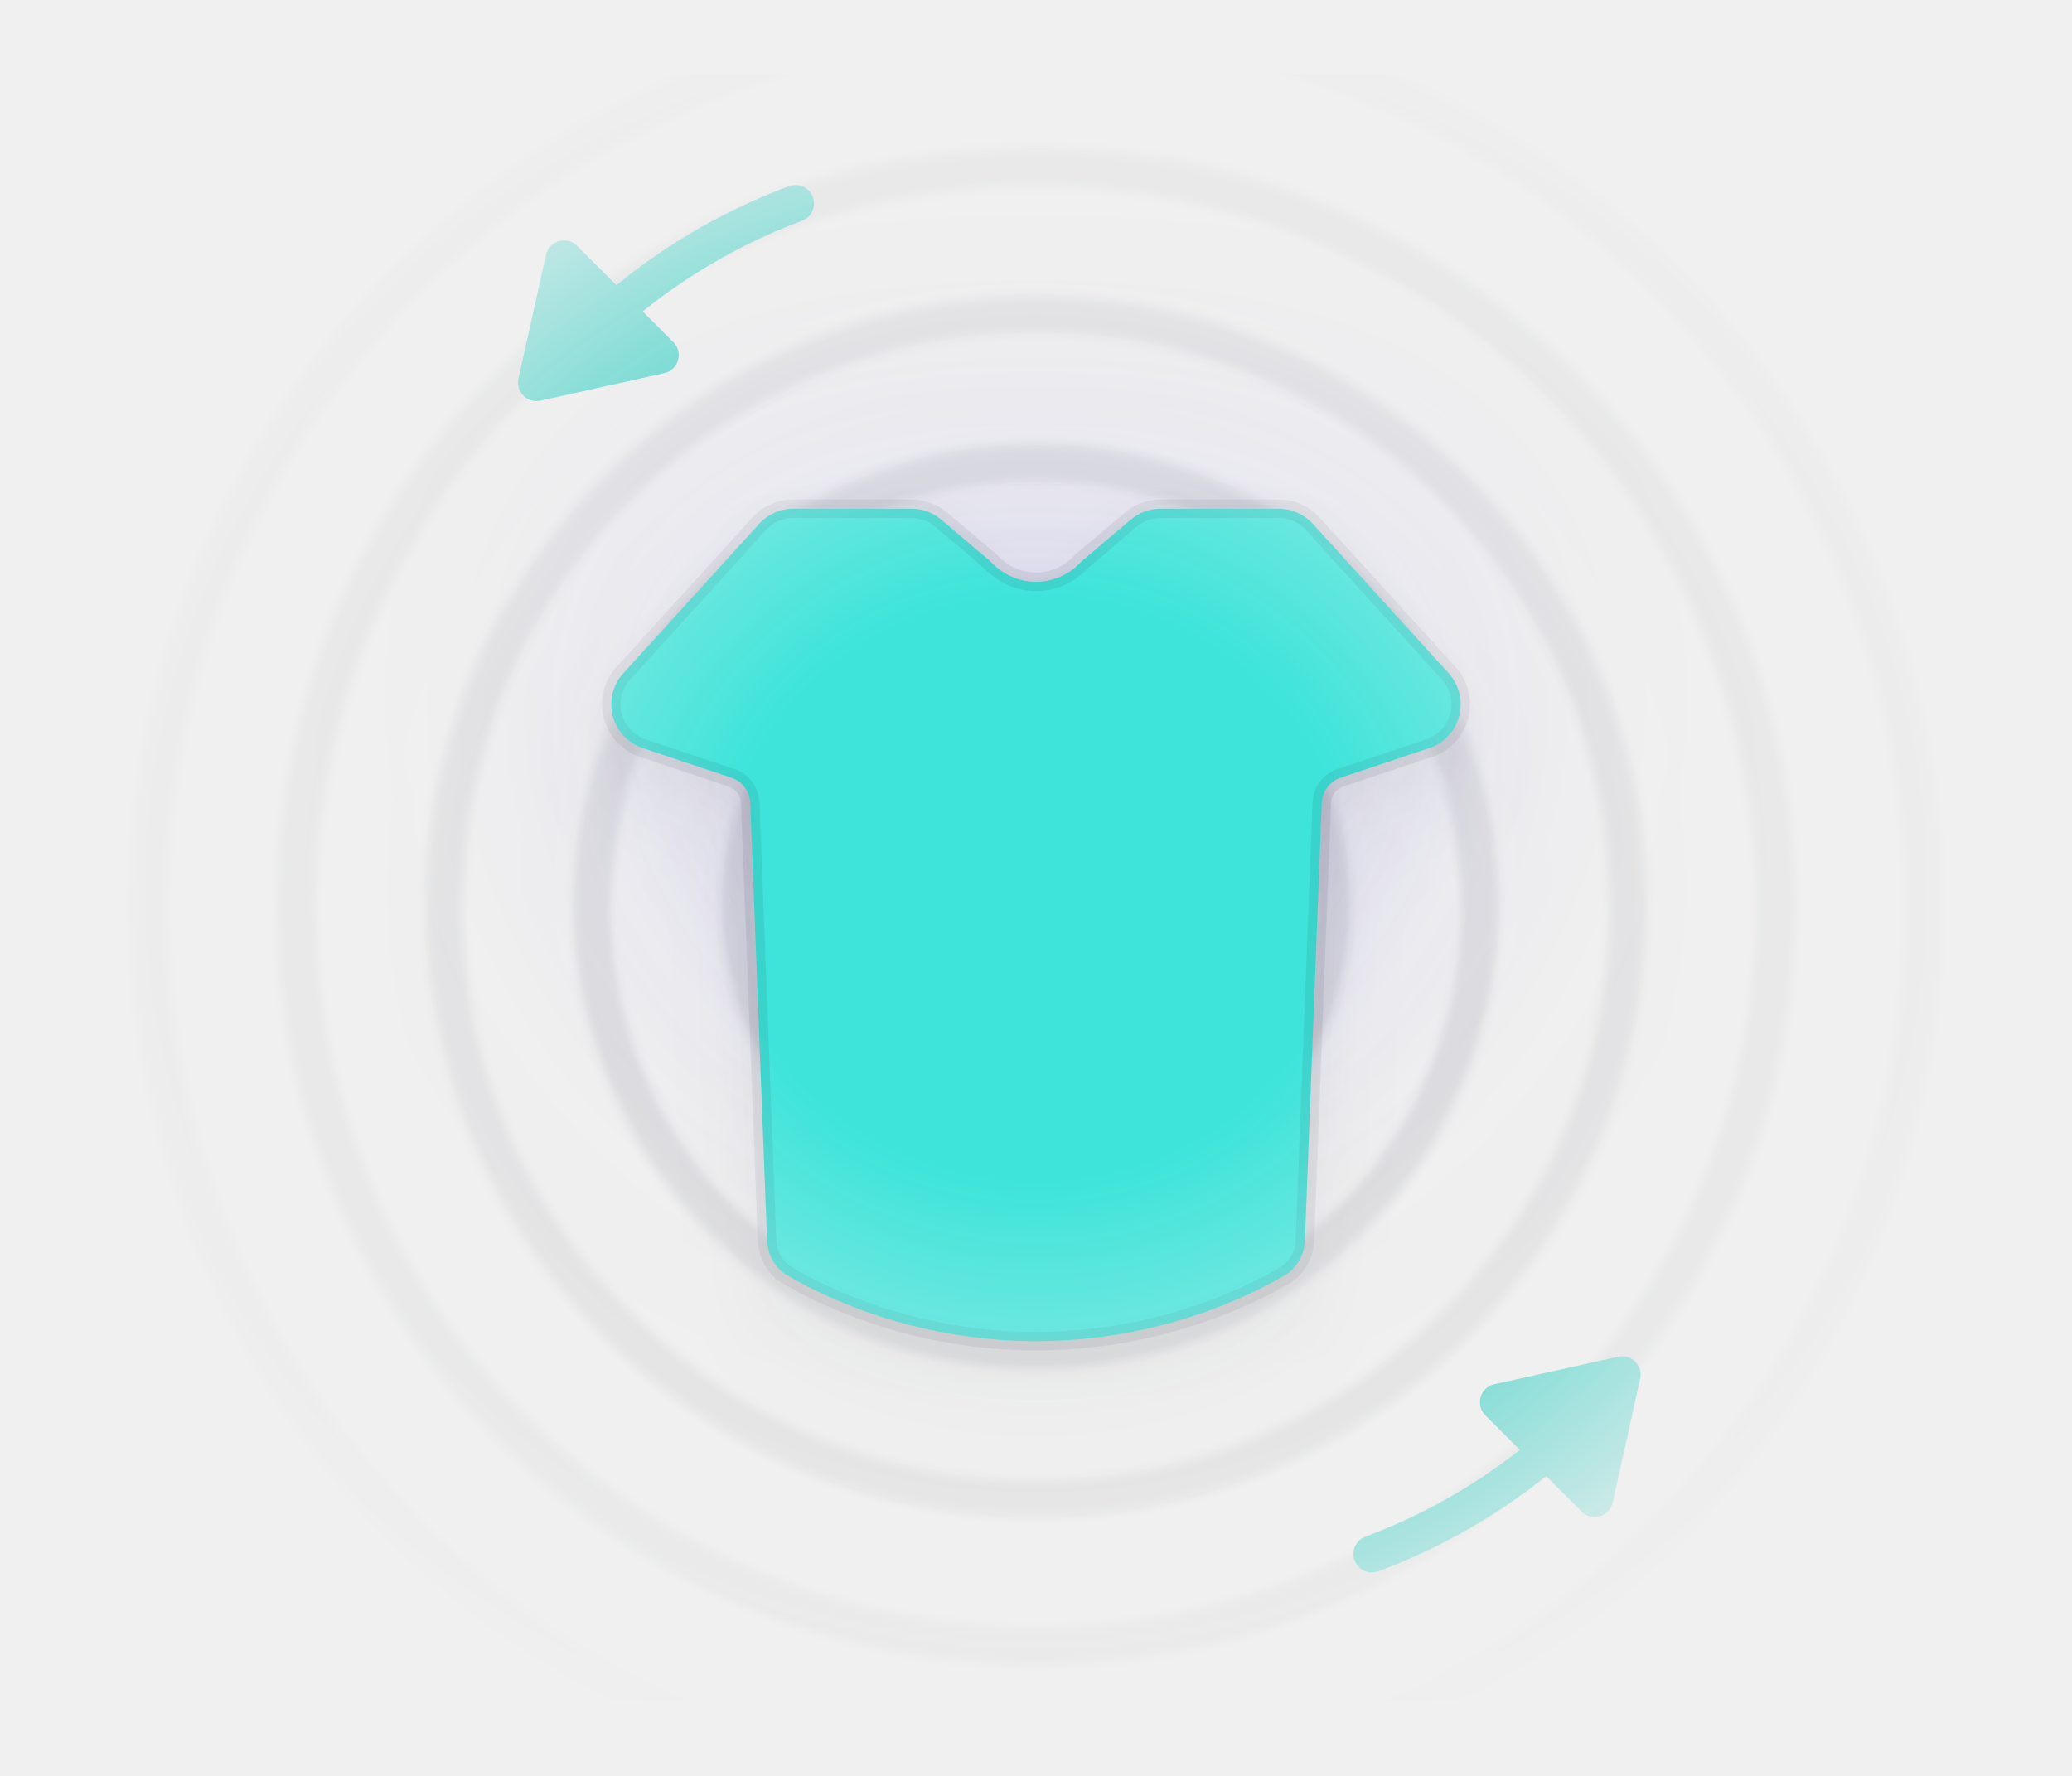
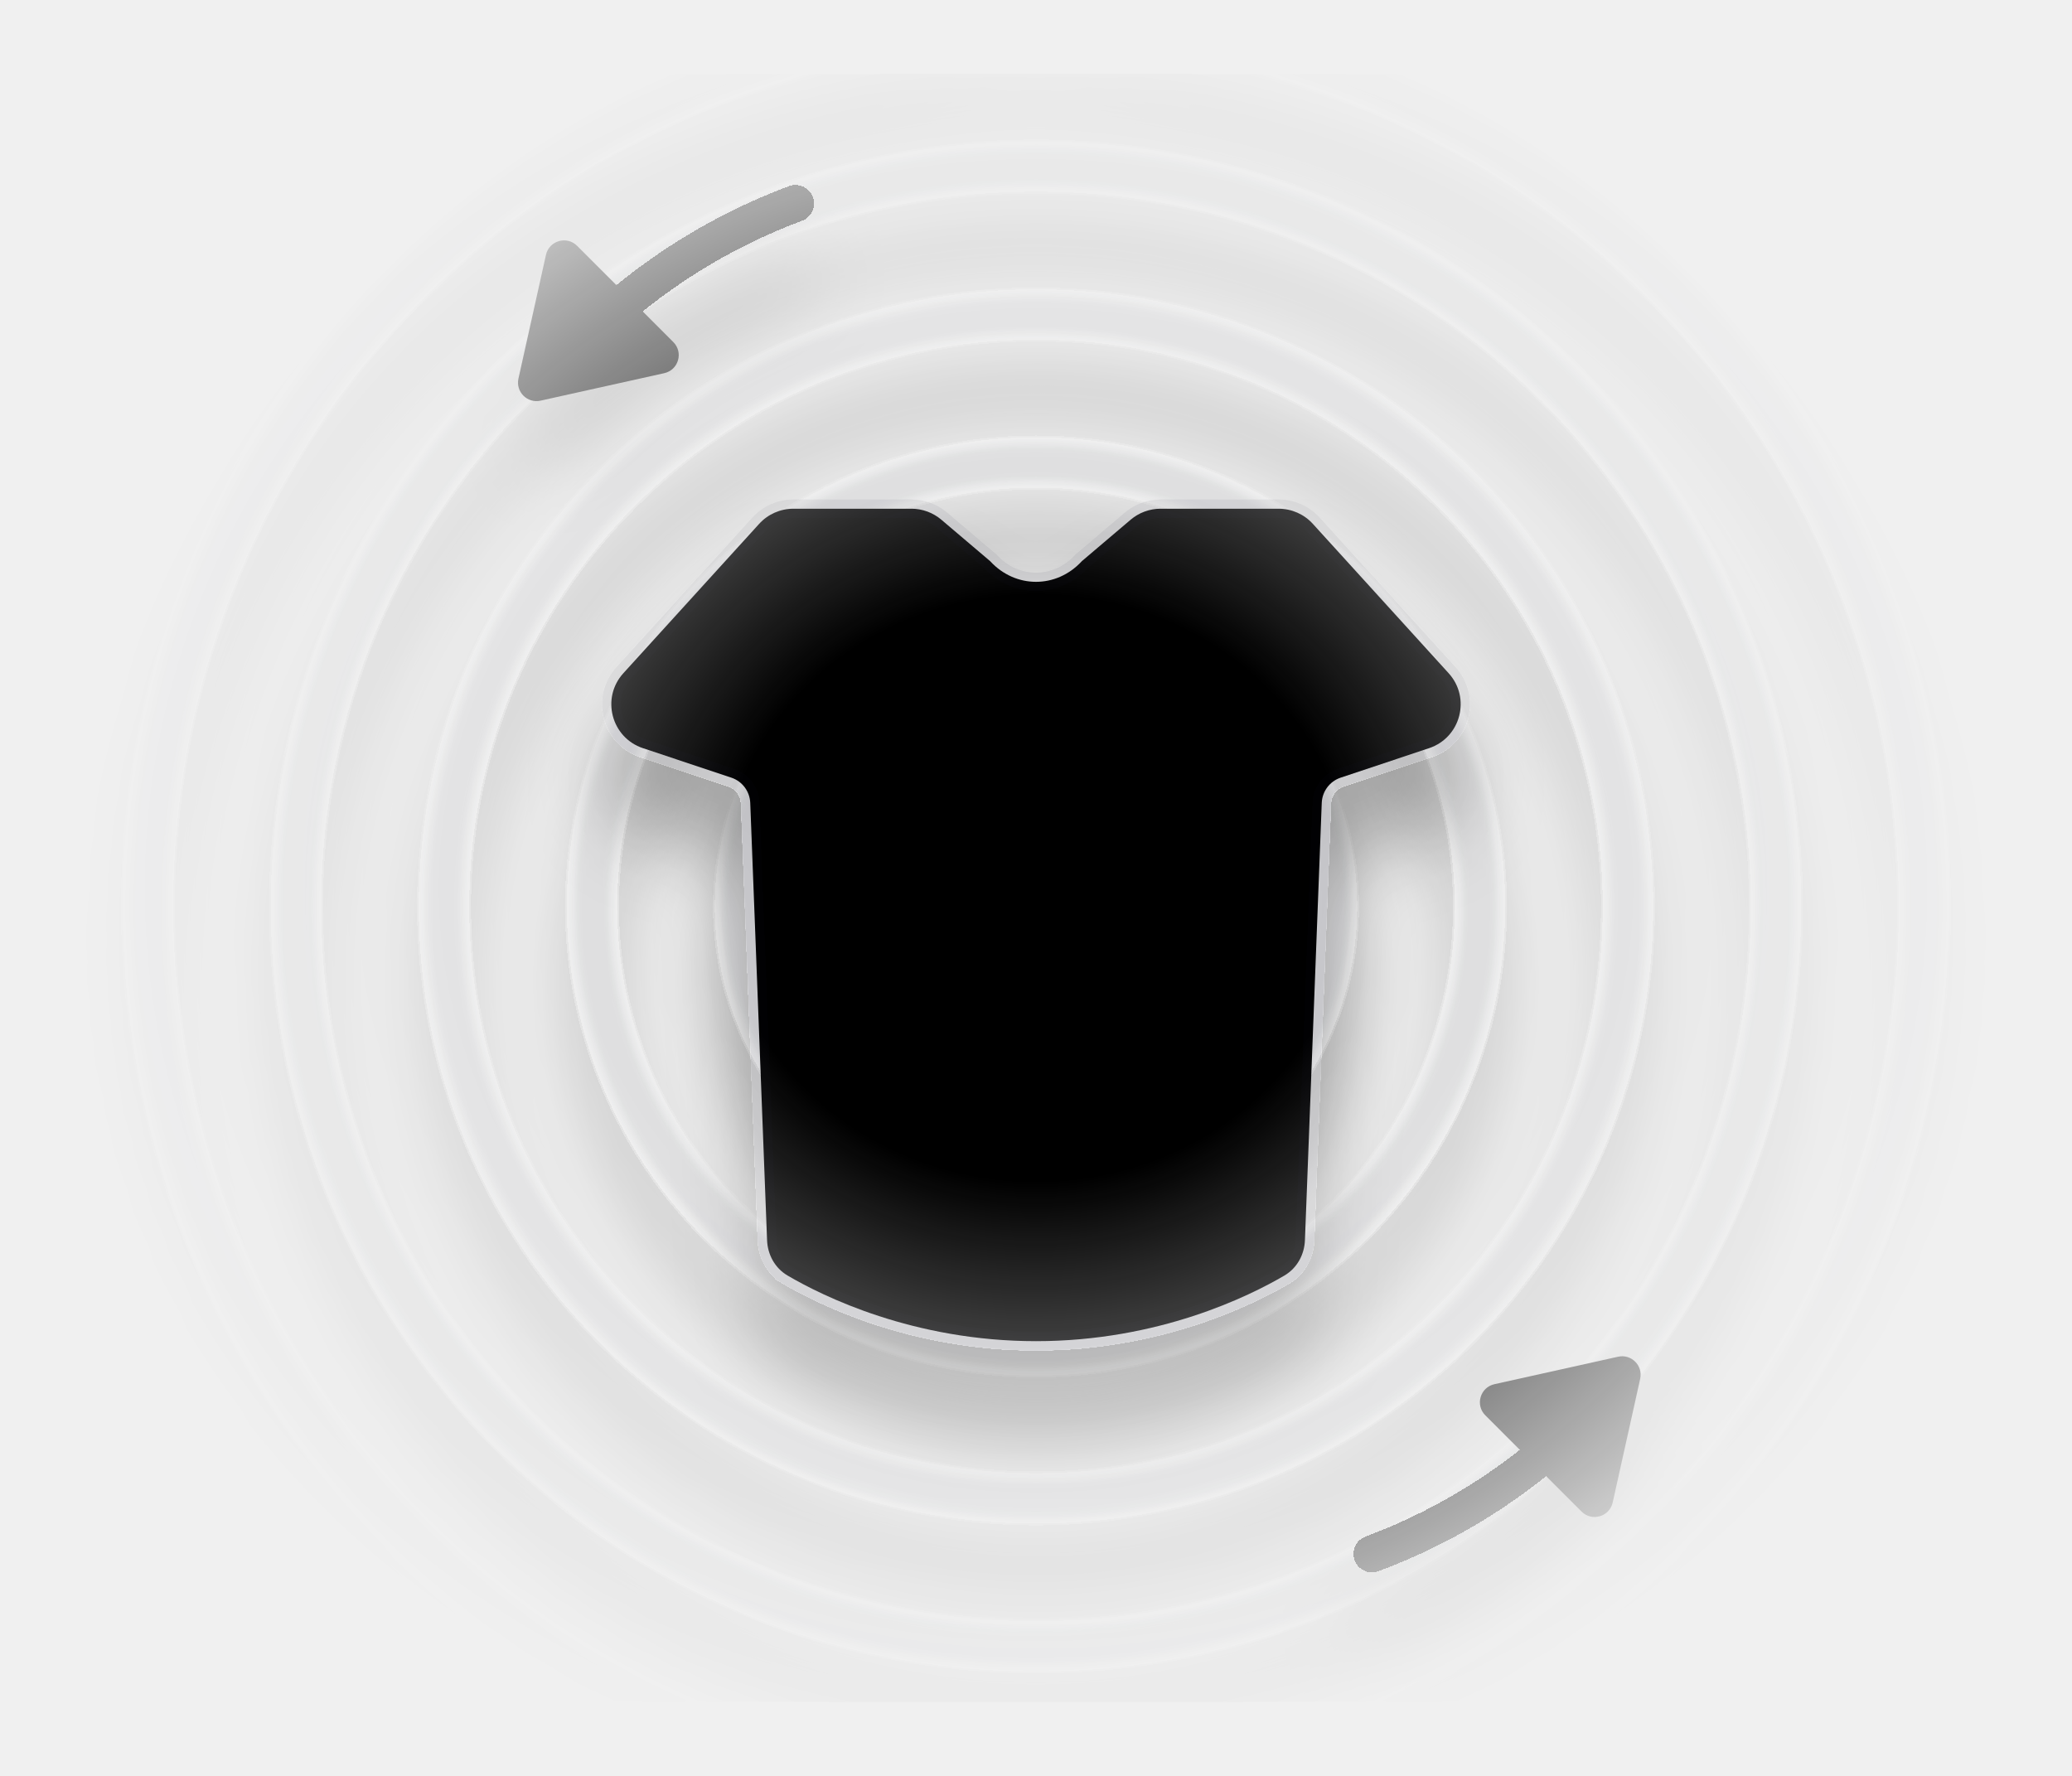
<svg xmlns="http://www.w3.org/2000/svg" width="112" height="96" viewBox="0 0 112 96" fill="none">
  <mask id="mask0_6_2" style="mask-type:alpha" maskUnits="userSpaceOnUse" x="4" y="4" width="104" height="88">
    <path d="M108 4H4V92H108V4Z" fill="url(#paint0_radial_6_2)" />
  </mask>
  <g mask="url(#mask0_6_2)">
-     <g opacity="0.1" filter="url(#filter0_f_6_2)">
-       <path d="M56 89C78.091 89 96 71.091 96 49C96 26.909 78.091 9 56 9C33.909 9 16 26.909 16 49C16 71.091 33.909 89 56 89Z" stroke="#111827" stroke-width="2" />
+     <g filter="url(#filter0_d_6_2)">
+       <g opacity="0.1" filter="url(#filter1_f_6_2)">
+         <path d="M56 89C78.091 89 96 71.091 96 49C96 26.909 78.091 9 56 9C33.909 9 16 26.909 16 49C16 71.091 33.909 89 56 89Z" stroke="#111827" stroke-width="2" />
+       </g>
+       <g opacity="0.1" filter="url(#filter2_f_6_2)">
+         <path d="M56 97C82.51 97 104 75.51 104 49C104 22.49 82.51 1 56 1C29.49 1 8 22.49 8 49C8 75.51 29.49 97 56 97Z" stroke="#111827" stroke-width="2" />
+       </g>
+       <g opacity="0.1" filter="url(#filter3_f_6_2)">
+         <path d="M56 81C73.673 81 88 66.673 88 49C88 31.327 73.673 17 56 17C38.327 17 24 31.327 24 49C24 66.673 38.327 81 56 81Z" stroke="#111827" stroke-width="2" />
+       </g>
+       <g opacity="0.1" filter="url(#filter4_f_6_2)">
+         <path d="M56 73C69.255 73 80 62.255 80 49C80 35.745 69.255 25 56 25C42.745 25 32 35.745 32 49C32 62.255 42.745 73 56 73Z" stroke="#111827" stroke-width="2" />
+       </g>
+       <g opacity="0.1" filter="url(#filter5_f_6_2)">
+         <path d="M56 65C64.837 65 72 57.837 72 49C72 40.163 64.837 33 56 33C47.163 33 40 40.163 40 49C40 57.837 47.163 65 56 65Z" stroke="#111827" stroke-width="2" />
+       </g>
    </g>
-     <g opacity="0.1" filter="url(#filter1_f_6_2)">
-       <path d="M56 97C82.51 97 104 75.51 104 49C104 22.49 82.51 1 56 1C29.49 1 8 22.49 8 49C8 75.51 29.49 97 56 97Z" stroke="#111827" stroke-width="2" />
+     <g opacity="0.2" filter="url(#filter6_d_6_2)">
+       <path d="M41.405 28.655C41.784 28.238 42.321 28 42.885 28H49.266C49.74 28 50.198 28.169 50.56 28.475L53.172 30.693C54.734 32.372 57.266 32.372 58.828 30.693L61.44 28.475C61.802 28.169 62.26 28 62.734 28H69.115C69.679 28 70.216 28.238 70.595 28.655L77.935 36.728C78.907 37.798 78.459 39.514 77.087 39.971L72.229 41.59C71.481 41.84 70.95 42.505 70.871 43.289L70.09 51.1C70.033 51.672 69.732 52.191 69.237 52.484C67.44 53.55 62.589 56 56 56C49.411 56 44.56 53.55 42.763 52.484C42.268 52.191 41.967 51.672 41.91 51.1L41.129 43.289C41.05 42.505 40.519 41.84 39.771 41.59L34.913 39.971C33.541 39.514 33.093 37.798 34.065 36.728L41.405 28.655Z" fill="white" />
    </g>
-     <g opacity="0.1" filter="url(#filter2_f_6_2)">
-       <path d="M56 81C73.673 81 88 66.673 88 49C88 31.327 73.673 17 56 17C38.327 17 24 31.327 24 49C24 66.673 38.327 81 56 81Z" stroke="#111827" stroke-width="2" />
+     <g filter="url(#filter7_d_6_2)">
+       <path d="M41.405 28.655C41.784 28.238 42.321 28 42.885 28H49.266C49.74 28 50.198 28.169 50.56 28.475L53.172 30.693C54.734 32.372 57.266 32.372 58.828 30.693L61.44 28.475C61.802 28.169 62.26 28 62.734 28H69.115C69.679 28 70.216 28.238 70.595 28.655L77.935 36.728C78.907 37.798 78.459 39.514 77.087 39.971L72.313 41.562C71.523 41.826 70.979 42.551 70.947 43.383L70.038 67.022C70.014 67.639 69.708 68.209 69.175 68.522C67.329 69.605 62.514 72 56 72C49.486 72 44.671 69.605 42.825 68.522C42.292 68.209 41.986 67.639 41.962 67.022L41.053 43.383C41.021 42.551 40.477 41.826 39.687 41.562L34.913 39.971C33.541 39.514 33.093 37.798 34.065 36.728L41.405 28.655Z" fill="black" />
+       <path d="M53.538 30.352L53.518 30.331L53.495 30.312L50.883 28.094C50.432 27.711 49.858 27.5 49.266 27.5H42.885C42.18 27.5 41.509 27.797 41.035 28.318L33.695 36.392C32.48 37.729 33.041 39.874 34.755 40.445L39.529 42.037C40.121 42.234 40.53 42.778 40.554 43.402L41.463 67.041C41.492 67.809 41.876 68.544 42.572 68.953L42.825 68.522L42.572 68.953C44.462 70.062 49.366 72.5 56 72.5C62.634 72.5 67.538 70.062 69.428 68.953C70.124 68.544 70.508 67.809 70.537 67.041L71.446 43.402C71.47 42.778 71.879 42.234 72.471 42.037L77.245 40.445C78.96 39.874 79.52 37.729 78.305 36.392L70.965 28.318C70.491 27.797 69.82 27.5 69.115 27.5H62.734C62.142 27.5 61.568 27.711 61.117 28.094L58.505 30.312L58.482 30.331L58.462 30.352C57.098 31.819 54.902 31.819 53.538 30.352Z" fill="black" stroke="#121826" stroke-opacity="0.08" />
    </g>
-     <g opacity="0.1" filter="url(#filter3_f_6_2)">
-       <path d="M56 73C69.255 73 80 62.255 80 49C80 35.745 69.255 25 56 25C42.745 25 32 35.745 32 49C32 62.255 42.745 73 56 73Z" stroke="#111827" stroke-width="2" />
+     <g filter="url(#filter8_d_6_2)">
+       <path d="M87.146 75C83.669 78.995 79.217 82.118 74.16 84" stroke="black" stroke-width="2" stroke-linecap="round" shape-rendering="crispEdges" />
    </g>
-     <g opacity="0.1" filter="url(#filter4_f_6_2)">
-       <path d="M56 65C64.837 65 72 57.837 72 49C72 40.163 64.837 33 56 33C47.163 33 40 40.163 40 49C40 57.837 47.163 65 56 65Z" stroke="#111827" stroke-width="2" />
+     <path d="M80.778 74.827L87.466 73.341C88.18 73.182 88.818 73.82 88.659 74.534L87.173 81.222C87.002 81.992 86.048 82.27 85.49 81.712L80.288 76.51C79.73 75.952 80.008 74.998 80.778 74.827Z" fill="black" />
+     <g filter="url(#filter9_d_6_2)">
+       <path d="M30.014 20C33.492 16.005 37.944 12.882 43 11" stroke="black" stroke-width="2" stroke-linecap="round" shape-rendering="crispEdges" />
    </g>
-     <g opacity="0.2" filter="url(#filter5_f_6_2)">
-       <path d="M41.405 28.655C41.784 28.238 42.321 28 42.885 28H49.266C49.74 28 50.198 28.169 50.56 28.475L53.172 30.693C54.734 32.372 57.266 32.372 58.828 30.693L61.44 28.475C61.802 28.169 62.26 28 62.734 28H69.115C69.679 28 70.216 28.238 70.595 28.655L77.935 36.728C78.907 37.798 78.459 39.514 77.087 39.971L72.229 41.59C71.481 41.84 70.95 42.505 70.871 43.289L70.09 51.1C70.033 51.672 69.732 52.191 69.237 52.484C67.44 53.55 62.589 56 56 56C49.411 56 44.56 53.55 42.763 52.484C42.268 52.191 41.967 51.672 41.91 51.1L41.129 43.289C41.05 42.505 40.519 41.84 39.771 41.59L34.913 39.971C33.541 39.514 33.093 37.798 34.065 36.728L41.405 28.655Z" fill="#4F46E5" />
-     </g>
-     <g filter="url(#filter6_dd_6_2)">
-       <path d="M41.405 28.655C41.784 28.238 42.321 28 42.885 28H49.266C49.74 28 50.198 28.169 50.56 28.475L53.172 30.693C54.734 32.372 57.266 32.372 58.828 30.693L61.44 28.475C61.802 28.169 62.26 28 62.734 28H69.115C69.679 28 70.216 28.238 70.595 28.655L77.935 36.728C78.907 37.798 78.459 39.514 77.087 39.971L72.313 41.562C71.523 41.826 70.979 42.551 70.947 43.383L70.038 67.022C70.014 67.639 69.708 68.209 69.175 68.522C67.329 69.605 62.514 72 56 72C49.486 72 44.671 69.605 42.825 68.522C42.292 68.209 41.986 67.639 41.962 67.022L41.053 43.383C41.021 42.551 40.477 41.826 39.687 41.562L34.913 39.971C33.541 39.514 33.093 37.798 34.065 36.728L41.405 28.655Z" fill="#3EE4DA" />
-       <path d="M53.538 30.352L53.518 30.331L53.495 30.312L50.883 28.094C50.432 27.711 49.858 27.5 49.266 27.5H42.885C42.18 27.5 41.509 27.797 41.035 28.318L33.695 36.392C32.48 37.729 33.041 39.874 34.755 40.445L39.529 42.037C40.121 42.234 40.53 42.778 40.554 43.402L41.463 67.041C41.492 67.809 41.876 68.544 42.572 68.953L42.825 68.522L42.572 68.953C44.462 70.062 49.366 72.5 56 72.5C62.634 72.5 67.538 70.062 69.428 68.953C70.124 68.544 70.508 67.809 70.537 67.041L71.446 43.402C71.47 42.778 71.879 42.234 72.471 42.037L77.245 40.445C78.96 39.874 79.52 37.729 78.305 36.392L70.965 28.318C70.491 27.797 69.82 27.5 69.115 27.5H62.734C62.142 27.5 61.568 27.711 61.117 28.094L58.505 30.312L58.482 30.331L58.462 30.352C57.098 31.819 54.902 31.819 53.538 30.352Z" fill="#3EE4DA" stroke="#121826" stroke-opacity="0.08" />
-     </g>
-     <path d="M87.146 75C83.669 78.995 79.217 82.118 74.16 84" stroke="#00C5B8" stroke-width="2" stroke-linecap="round" />
-     <path d="M80.778 74.827L87.466 73.341C88.18 73.182 88.818 73.82 88.659 74.534L87.173 81.222C87.002 81.992 86.048 82.27 85.49 81.712L80.288 76.51C79.73 75.952 80.008 74.998 80.778 74.827Z" fill="#00C5B8" />
-     <path d="M30.014 20C33.492 16.005 37.944 12.882 43 11" stroke="#00C5B8" stroke-width="2" stroke-linecap="round" />
-     <path d="M35.905 20.173L29.218 21.659C28.503 21.818 27.866 21.18 28.024 20.466L29.511 13.778C29.682 13.008 30.636 12.73 31.194 13.288L36.395 18.49C36.953 19.048 36.676 20.002 35.905 20.173Z" fill="#00C5B8" />
+     <path d="M35.905 20.173L29.218 21.659C28.503 21.818 27.866 21.18 28.024 20.466L29.511 13.778C29.682 13.008 30.636 12.73 31.194 13.288L36.395 18.49C36.953 19.048 36.676 20.002 35.905 20.173Z" fill="black" />
  </g>
  <defs>
-     <filter id="filter0_f_6_2" x="14.5" y="7.5" width="83" height="83" filterUnits="userSpaceOnUse" color-interpolation-filters="sRGB">
+     <filter id="filter0_d_6_2" x="3" y="0" width="106" height="106" filterUnits="userSpaceOnUse" color-interpolation-filters="sRGB">
+       <feFlood flood-opacity="0" result="BackgroundImageFix" />
+       <feColorMatrix in="SourceAlpha" type="matrix" values="0 0 0 0 0 0 0 0 0 0 0 0 0 0 0 0 0 0 127 0" result="hardAlpha" />
+       <feOffset dy="4" />
+       <feGaussianBlur stdDeviation="2" />
+       <feComposite in2="hardAlpha" operator="out" />
+       <feColorMatrix type="matrix" values="0 0 0 0 0 0 0 0 0 0 0 0 0 0 0 0 0 0 0.25 0" />
+       <feBlend mode="normal" in2="BackgroundImageFix" result="effect1_dropShadow_6_2" />
+       <feBlend mode="normal" in="SourceGraphic" in2="effect1_dropShadow_6_2" result="shape" />
+     </filter>
+     <filter id="filter1_f_6_2" x="14.5" y="7.5" width="83" height="83" filterUnits="userSpaceOnUse" color-interpolation-filters="sRGB">
      <feFlood flood-opacity="0" result="BackgroundImageFix" />
      <feBlend mode="normal" in="SourceGraphic" in2="BackgroundImageFix" result="shape" />
      <feGaussianBlur stdDeviation="0.25" result="effect1_foregroundBlur_6_2" />
    </filter>
-     <filter id="filter1_f_6_2" x="6.5" y="-0.5" width="99" height="99" filterUnits="userSpaceOnUse" color-interpolation-filters="sRGB">
+     <filter id="filter2_f_6_2" x="6.5" y="-0.5" width="99" height="99" filterUnits="userSpaceOnUse" color-interpolation-filters="sRGB">
      <feFlood flood-opacity="0" result="BackgroundImageFix" />
      <feBlend mode="normal" in="SourceGraphic" in2="BackgroundImageFix" result="shape" />
      <feGaussianBlur stdDeviation="0.25" result="effect1_foregroundBlur_6_2" />
    </filter>
-     <filter id="filter2_f_6_2" x="22.5" y="15.5" width="67" height="67" filterUnits="userSpaceOnUse" color-interpolation-filters="sRGB">
+     <filter id="filter3_f_6_2" x="22.5" y="15.5" width="67" height="67" filterUnits="userSpaceOnUse" color-interpolation-filters="sRGB">
      <feFlood flood-opacity="0" result="BackgroundImageFix" />
      <feBlend mode="normal" in="SourceGraphic" in2="BackgroundImageFix" result="shape" />
      <feGaussianBlur stdDeviation="0.25" result="effect1_foregroundBlur_6_2" />
    </filter>
-     <filter id="filter3_f_6_2" x="30.5" y="23.5" width="51" height="51" filterUnits="userSpaceOnUse" color-interpolation-filters="sRGB">
+     <filter id="filter4_f_6_2" x="30.5" y="23.5" width="51" height="51" filterUnits="userSpaceOnUse" color-interpolation-filters="sRGB">
      <feFlood flood-opacity="0" result="BackgroundImageFix" />
      <feBlend mode="normal" in="SourceGraphic" in2="BackgroundImageFix" result="shape" />
      <feGaussianBlur stdDeviation="0.25" result="effect1_foregroundBlur_6_2" />
    </filter>
-     <filter id="filter4_f_6_2" x="38.5" y="31.5" width="35" height="35" filterUnits="userSpaceOnUse" color-interpolation-filters="sRGB">
+     <filter id="filter5_f_6_2" x="38.5" y="31.5" width="35" height="35" filterUnits="userSpaceOnUse" color-interpolation-filters="sRGB">
      <feFlood flood-opacity="0" result="BackgroundImageFix" />
      <feBlend mode="normal" in="SourceGraphic" in2="BackgroundImageFix" result="shape" />
      <feGaussianBlur stdDeviation="0.25" result="effect1_foregroundBlur_6_2" />
    </filter>
-     <filter id="filter5_f_6_2" x="13.544" y="8" width="84.912" height="68" filterUnits="userSpaceOnUse" color-interpolation-filters="sRGB">
-       <feFlood flood-opacity="0" result="BackgroundImageFix" />
-       <feBlend mode="normal" in="SourceGraphic" in2="BackgroundImageFix" result="shape" />
-       <feGaussianBlur stdDeviation="10" result="effect1_foregroundBlur_6_2" />
-     </filter>
-     <filter id="filter6_dd_6_2" x="27.544" y="25" width="56.913" height="56" filterUnits="userSpaceOnUse" color-interpolation-filters="sRGB">
+     <filter id="filter6_d_6_2" x="29.544" y="28" width="52.911" height="36" filterUnits="userSpaceOnUse" color-interpolation-filters="sRGB">
      <feFlood flood-opacity="0" result="BackgroundImageFix" />
      <feColorMatrix in="SourceAlpha" type="matrix" values="0 0 0 0 0 0 0 0 0 0 0 0 0 0 0 0 0 0 127 0" result="hardAlpha" />
-       <feOffset dy="3" />
-       <feGaussianBlur stdDeviation="2.5" />
-       <feColorMatrix type="matrix" values="0 0 0 0 0.071 0 0 0 0 0.094 0 0 0 0 0.149 0 0 0 0.04 0" />
+       <feOffset dy="4" />
+       <feGaussianBlur stdDeviation="2" />
+       <feComposite in2="hardAlpha" operator="out" />
+       <feColorMatrix type="matrix" values="0 0 0 0 0 0 0 0 0 0 0 0 0 0 0 0 0 0 0.25 0" />
      <feBlend mode="normal" in2="BackgroundImageFix" result="effect1_dropShadow_6_2" />
+       <feBlend mode="normal" in="SourceGraphic" in2="effect1_dropShadow_6_2" result="shape" />
+     </filter>
+     <filter id="filter7_d_6_2" x="28.544" y="27" width="54.913" height="54" filterUnits="userSpaceOnUse" color-interpolation-filters="sRGB">
+       <feFlood flood-opacity="0" result="BackgroundImageFix" />
      <feColorMatrix in="SourceAlpha" type="matrix" values="0 0 0 0 0 0 0 0 0 0 0 0 0 0 0 0 0 0 127 0" result="hardAlpha" />
-       <feOffset dy="1" />
-       <feGaussianBlur stdDeviation="1" />
-       <feColorMatrix type="matrix" values="0 0 0 0 0.071 0 0 0 0 0.094 0 0 0 0 0.149 0 0 0 0.03 0" />
-       <feBlend mode="normal" in2="effect1_dropShadow_6_2" result="effect2_dropShadow_6_2" />
-       <feBlend mode="normal" in="SourceGraphic" in2="effect2_dropShadow_6_2" result="shape" />
+       <feOffset dy="4" />
+       <feGaussianBlur stdDeviation="2" />
+       <feComposite in2="hardAlpha" operator="out" />
+       <feColorMatrix type="matrix" values="0 0 0 0 0 0 0 0 0 0 0 0 0 0 0 0 0 0 0.25 0" />
+       <feBlend mode="normal" in2="BackgroundImageFix" result="effect1_dropShadow_6_2" />
+       <feBlend mode="normal" in="SourceGraphic" in2="effect1_dropShadow_6_2" result="shape" />
+     </filter>
+     <filter id="filter8_d_6_2" x="69.16" y="74" width="22.986" height="19" filterUnits="userSpaceOnUse" color-interpolation-filters="sRGB">
+       <feFlood flood-opacity="0" result="BackgroundImageFix" />
+       <feColorMatrix in="SourceAlpha" type="matrix" values="0 0 0 0 0 0 0 0 0 0 0 0 0 0 0 0 0 0 127 0" result="hardAlpha" />
+       <feOffset dy="4" />
+       <feGaussianBlur stdDeviation="2" />
+       <feComposite in2="hardAlpha" operator="out" />
+       <feColorMatrix type="matrix" values="0 0 0 0 0 0 0 0 0 0 0 0 0 0 0 0 0 0 0.25 0" />
+       <feBlend mode="normal" in2="BackgroundImageFix" result="effect1_dropShadow_6_2" />
+       <feBlend mode="normal" in="SourceGraphic" in2="effect1_dropShadow_6_2" result="shape" />
+     </filter>
+     <filter id="filter9_d_6_2" x="25.014" y="10" width="22.986" height="19" filterUnits="userSpaceOnUse" color-interpolation-filters="sRGB">
+       <feFlood flood-opacity="0" result="BackgroundImageFix" />
+       <feColorMatrix in="SourceAlpha" type="matrix" values="0 0 0 0 0 0 0 0 0 0 0 0 0 0 0 0 0 0 127 0" result="hardAlpha" />
+       <feOffset dy="4" />
+       <feGaussianBlur stdDeviation="2" />
+       <feComposite in2="hardAlpha" operator="out" />
+       <feColorMatrix type="matrix" values="0 0 0 0 0 0 0 0 0 0 0 0 0 0 0 0 0 0 0.25 0" />
+       <feBlend mode="normal" in2="BackgroundImageFix" result="effect1_dropShadow_6_2" />
+       <feBlend mode="normal" in="SourceGraphic" in2="effect1_dropShadow_6_2" result="shape" />
    </filter>
    <radialGradient id="paint0_radial_6_2" cx="0" cy="0" r="1" gradientUnits="userSpaceOnUse" gradientTransform="translate(56 48) rotate(90) scale(69 72.9204)">
      <stop offset="0.232" stop-color="#C4C4C4" />
      <stop offset="0.725" stop-color="#C4C4C4" stop-opacity="0" />
    </radialGradient>
  </defs>
</svg>
